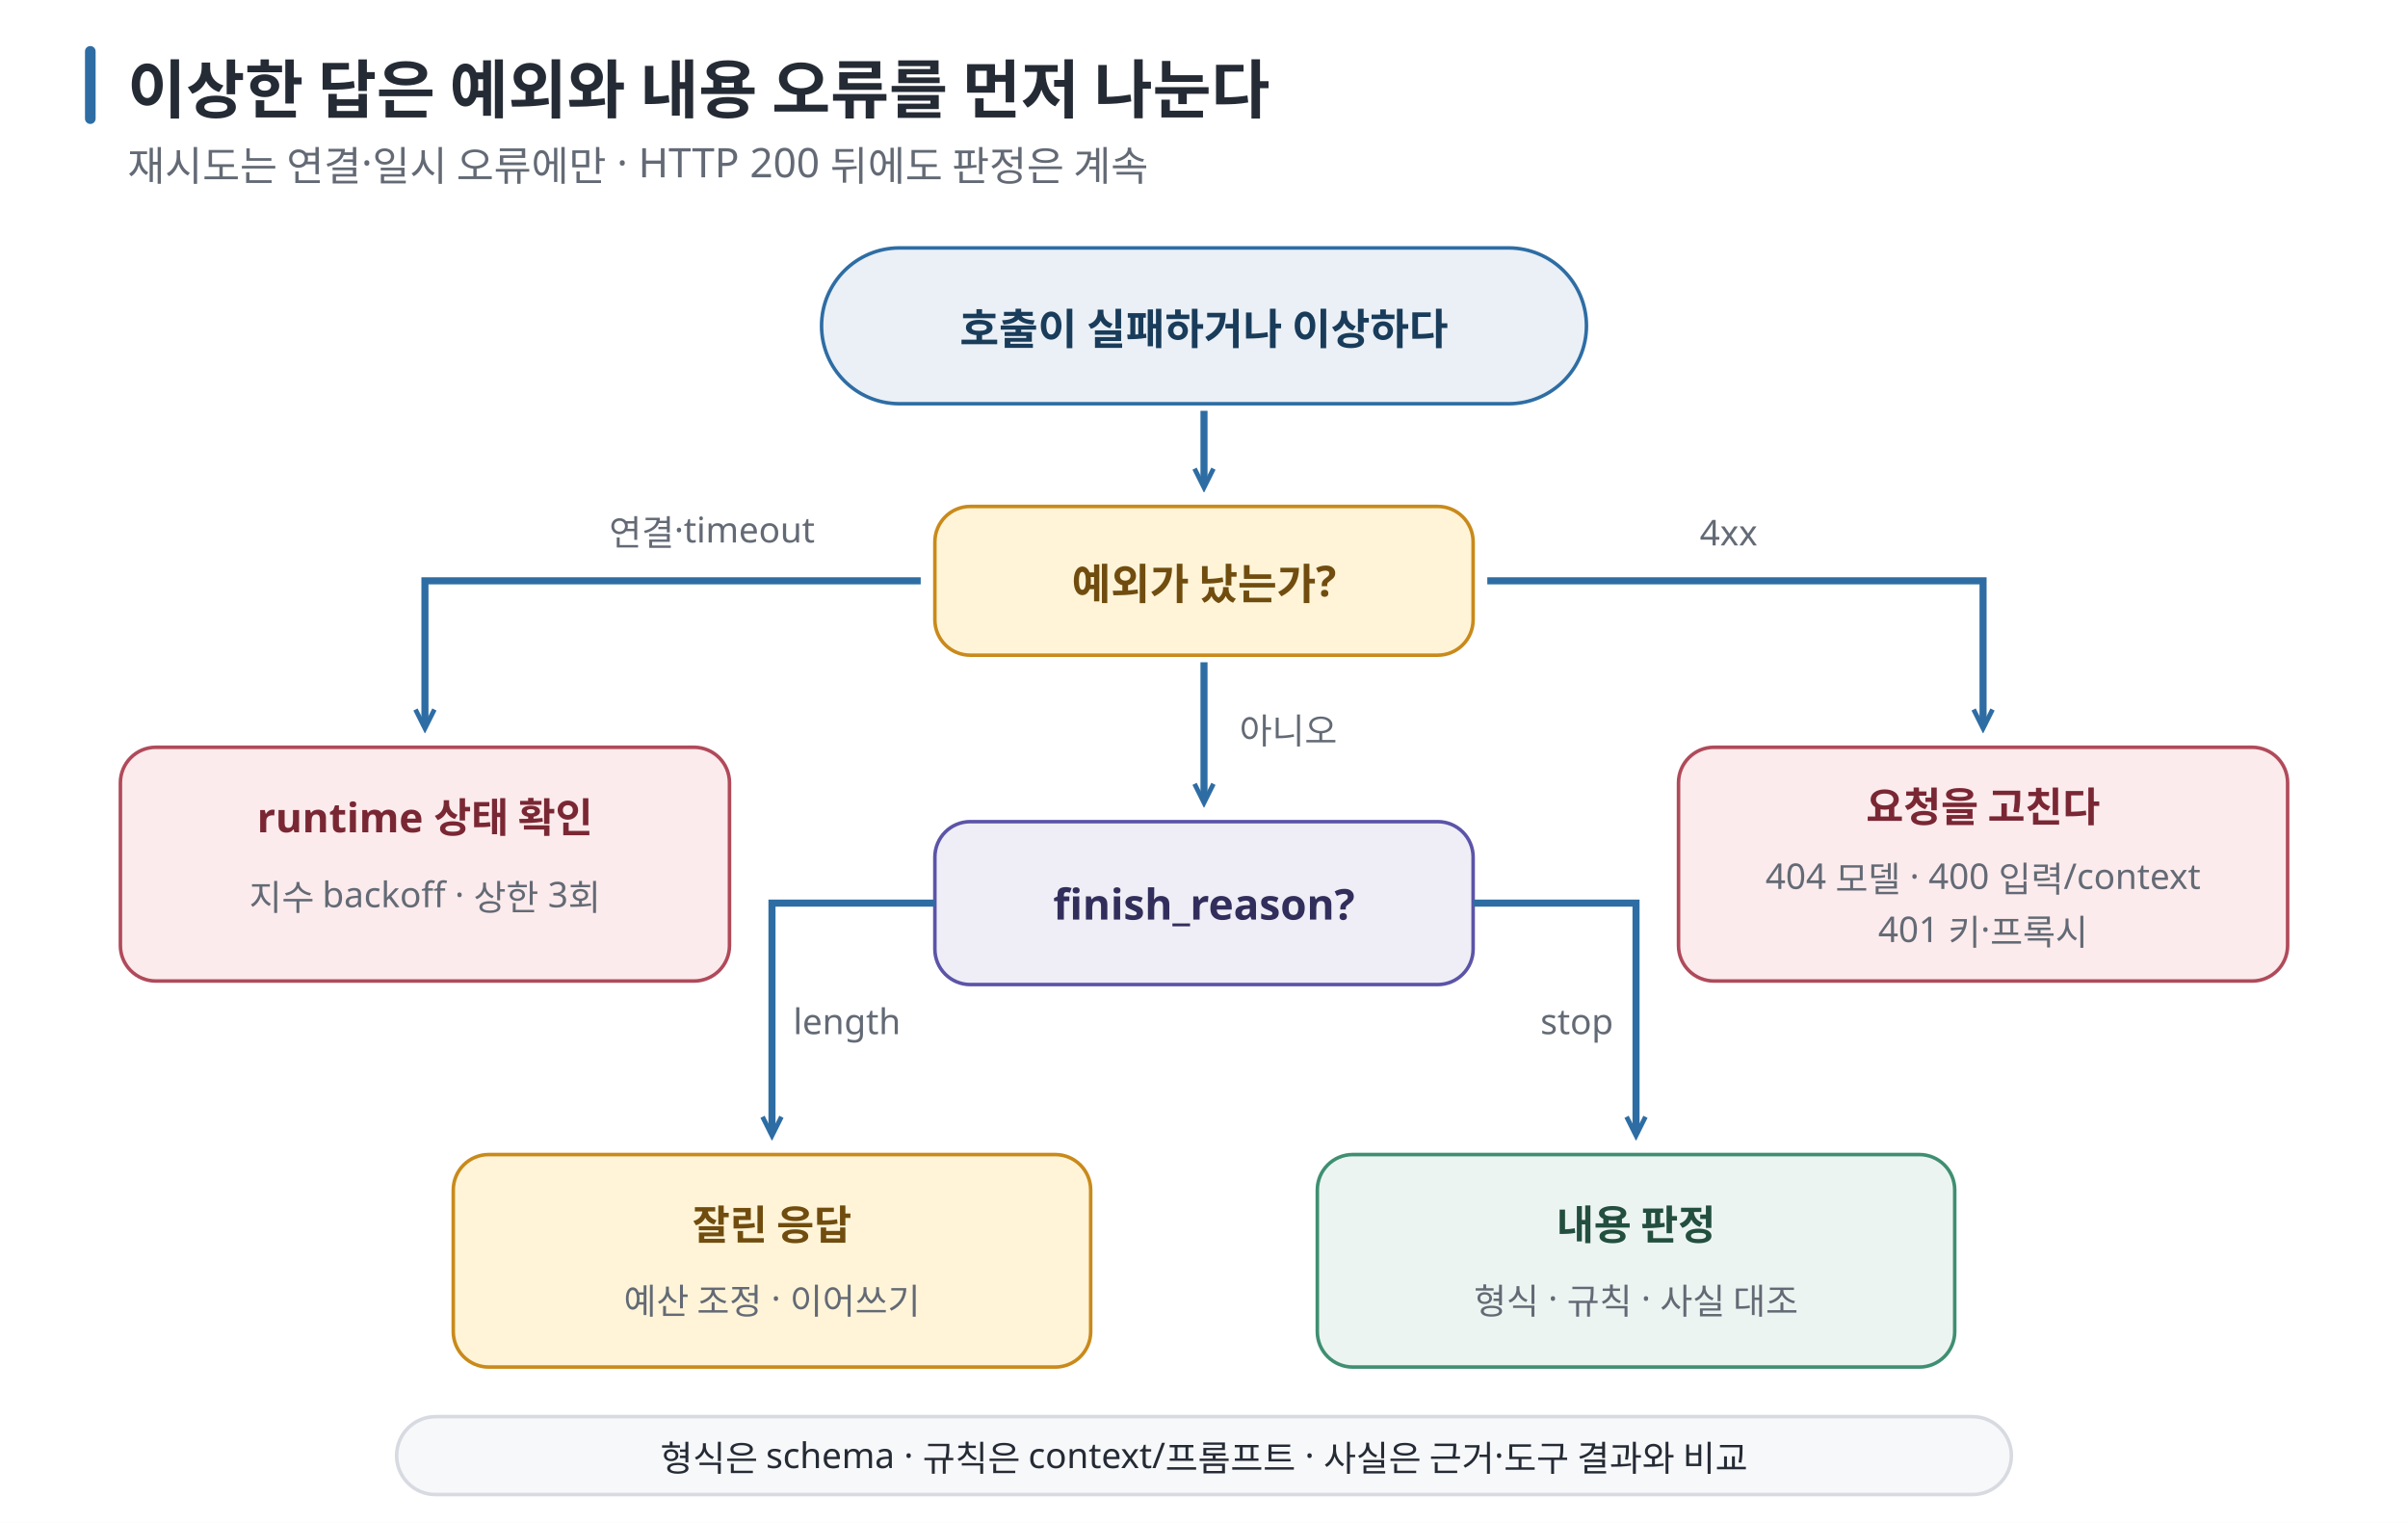
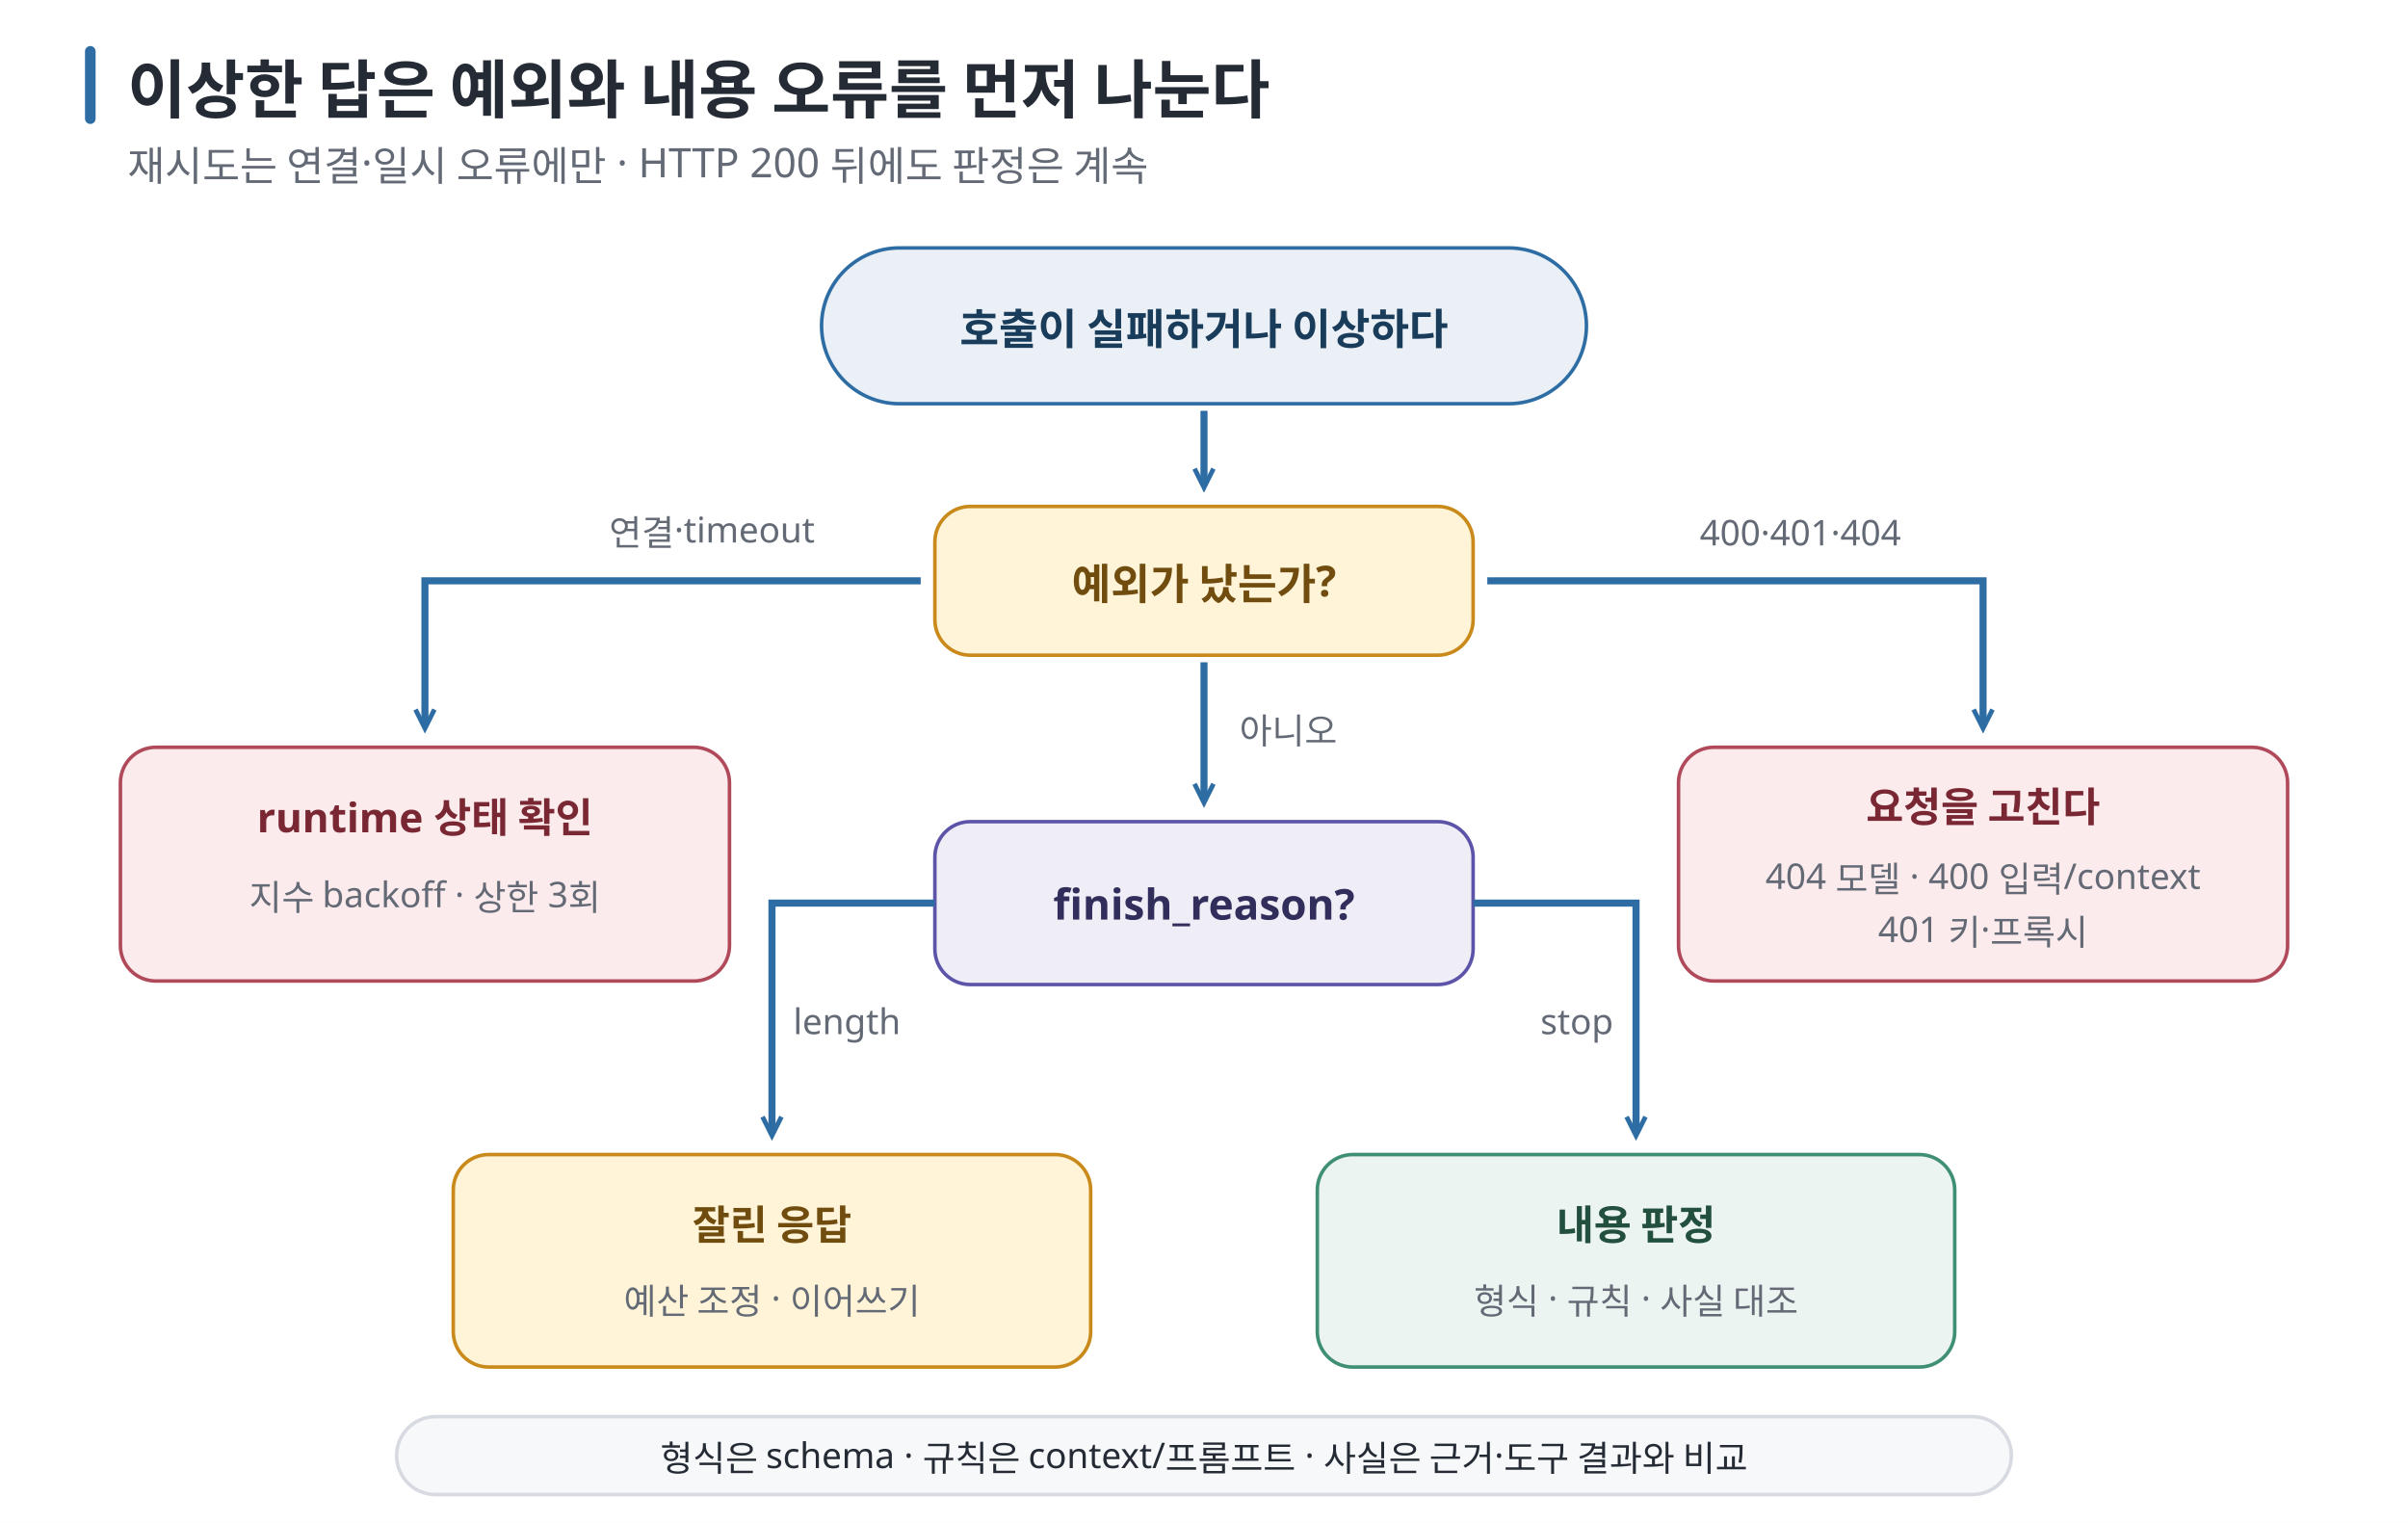
<svg xmlns="http://www.w3.org/2000/svg" viewBox="0 0 680 430" width="680" height="430" role="img" style="font-family:Pretendard,'Apple SD Gothic Neo','Malgun Gothic','Noto Sans KR',sans-serif">
  <defs>
    <marker id="arrow" viewBox="0 0 12 12" refX="9" refY="6" markerWidth="8" markerHeight="8" markerUnits="userSpaceOnUse" orient="auto">
      <path d="M2 2 L10 6 L2 10" fill="none" stroke="#2E6DA4" stroke-width="2" />
    </marker>
  </defs>
  <rect width="680" height="430" fill="#fff" />
  <rect x="24" y="13" width="3" height="22" rx="1.5" fill="#2E6DA4" />
  <text x="36" y="24" font-size="18" font-weight="700" fill="#252B35" dominant-baseline="central">이상한 답은 예외와 내용 오류를 먼저 나눈다</text>
  <text x="36" y="46" font-size="11.5" fill="#636A75" dominant-baseline="central">재시도는 연결·일시 오류에만 · HTTP 200 뒤에도 판정은 계속</text>
  <rect x="232" y="70" width="216" height="44" rx="22" fill="#EAF0F6" stroke="#2E6DA4" />
  <text x="340" y="92" text-anchor="middle" dominant-baseline="central" font-size="12" font-weight="700" fill="#193C5A">호출이 실패하거나 이상하다</text>
  <path d="M340 116 V137" stroke="#2E6DA4" stroke-width="2" marker-end="url(#arrow)" />
  <rect x="264" y="143" width="152" height="42" rx="10" fill="#FFF4D8" stroke="#C98A1B" />
  <text x="340" y="164" text-anchor="middle" dominant-baseline="central" font-size="12" font-weight="700" fill="#704D0F">예외가 났는가?</text>
  <path d="M260 164 H120 V205" fill="none" stroke="#2E6DA4" stroke-width="2" marker-end="url(#arrow)" />
  <text x="172" y="154" font-size="10" fill="#636A75">연결·timeout</text>
  <path d="M420 164 H560 V205" fill="none" stroke="#2E6DA4" stroke-width="2" marker-end="url(#arrow)" />
-   <text x="480" y="154" font-size="10" fill="#636A75">4xx</text>
+   <text x="480" y="154" font-size="10" fill="#636A75">400·401·404</text>
  <path d="M340 187 V226" stroke="#2E6DA4" stroke-width="2" marker-end="url(#arrow)" />
  <text x="350" y="210" font-size="10" fill="#636A75">아니오</text>
  <rect x="34" y="211" width="172" height="66" rx="10" fill="#FCEBEC" stroke="#B04A5A" />
  <text x="120" y="235" text-anchor="middle" font-size="11.5" font-weight="700" fill="#7A2734">runtime 상태 확인</text>
  <text x="120" y="257" text-anchor="middle" font-size="10" fill="#636A75">지수 backoff · 상한 3회</text>
  <rect x="474" y="211" width="172" height="66" rx="10" fill="#FCEBEC" stroke="#B04A5A" />
  <text x="560" y="232" text-anchor="middle" font-size="11.5" font-weight="700" fill="#7A2734">요청을 고친다</text>
  <text x="560" y="251" text-anchor="middle" font-size="10" fill="#636A75">404 모델 · 400 입력/context</text>
  <text x="560" y="266" text-anchor="middle" font-size="10" fill="#636A75">401 키·프록시</text>
  <rect x="264" y="232" width="152" height="46" rx="10" fill="#EFEEF6" stroke="#5B54A8" />
  <text x="340" y="255" text-anchor="middle" dominant-baseline="central" font-size="12" font-weight="700" fill="#322E5C">finish_reason?</text>
  <path d="M264 255 H218 V320" fill="none" stroke="#2E6DA4" stroke-width="2" marker-end="url(#arrow)" />
  <text x="224" y="292" font-size="10" fill="#636A75">length</text>
  <path d="M416 255 H462 V320" fill="none" stroke="#2E6DA4" stroke-width="2" marker-end="url(#arrow)" />
  <text x="435" y="292" font-size="10" fill="#636A75">stop</text>
  <rect x="128" y="326" width="180" height="60" rx="10" fill="#FFF4D8" stroke="#C98A1B" />
  <text x="218" y="350" text-anchor="middle" font-size="11.5" font-weight="700" fill="#704D0F">잘린 응답</text>
  <text x="218" y="371" text-anchor="middle" font-size="10" fill="#636A75">예산 조정 · 이어쓰기</text>
  <rect x="372" y="326" width="180" height="60" rx="10" fill="#ECF4F1" stroke="#3F8F72" />
  <text x="462" y="350" text-anchor="middle" font-size="11.5" font-weight="700" fill="#234F3F">내용 판정</text>
  <text x="462" y="371" text-anchor="middle" font-size="10" fill="#636A75">형식 · 규칙 · 사실 대조</text>
  <rect x="112" y="400" width="456" height="22" rx="11" fill="#F7F8FA" stroke="#D7DAE0" />
  <text x="340" y="411" text-anchor="middle" dominant-baseline="central" font-size="10" fill="#252B35">형식은 schema · 규칙은 context/프롬프트 · 사실은 근거·도구 결과와 비교</text>
</svg>
